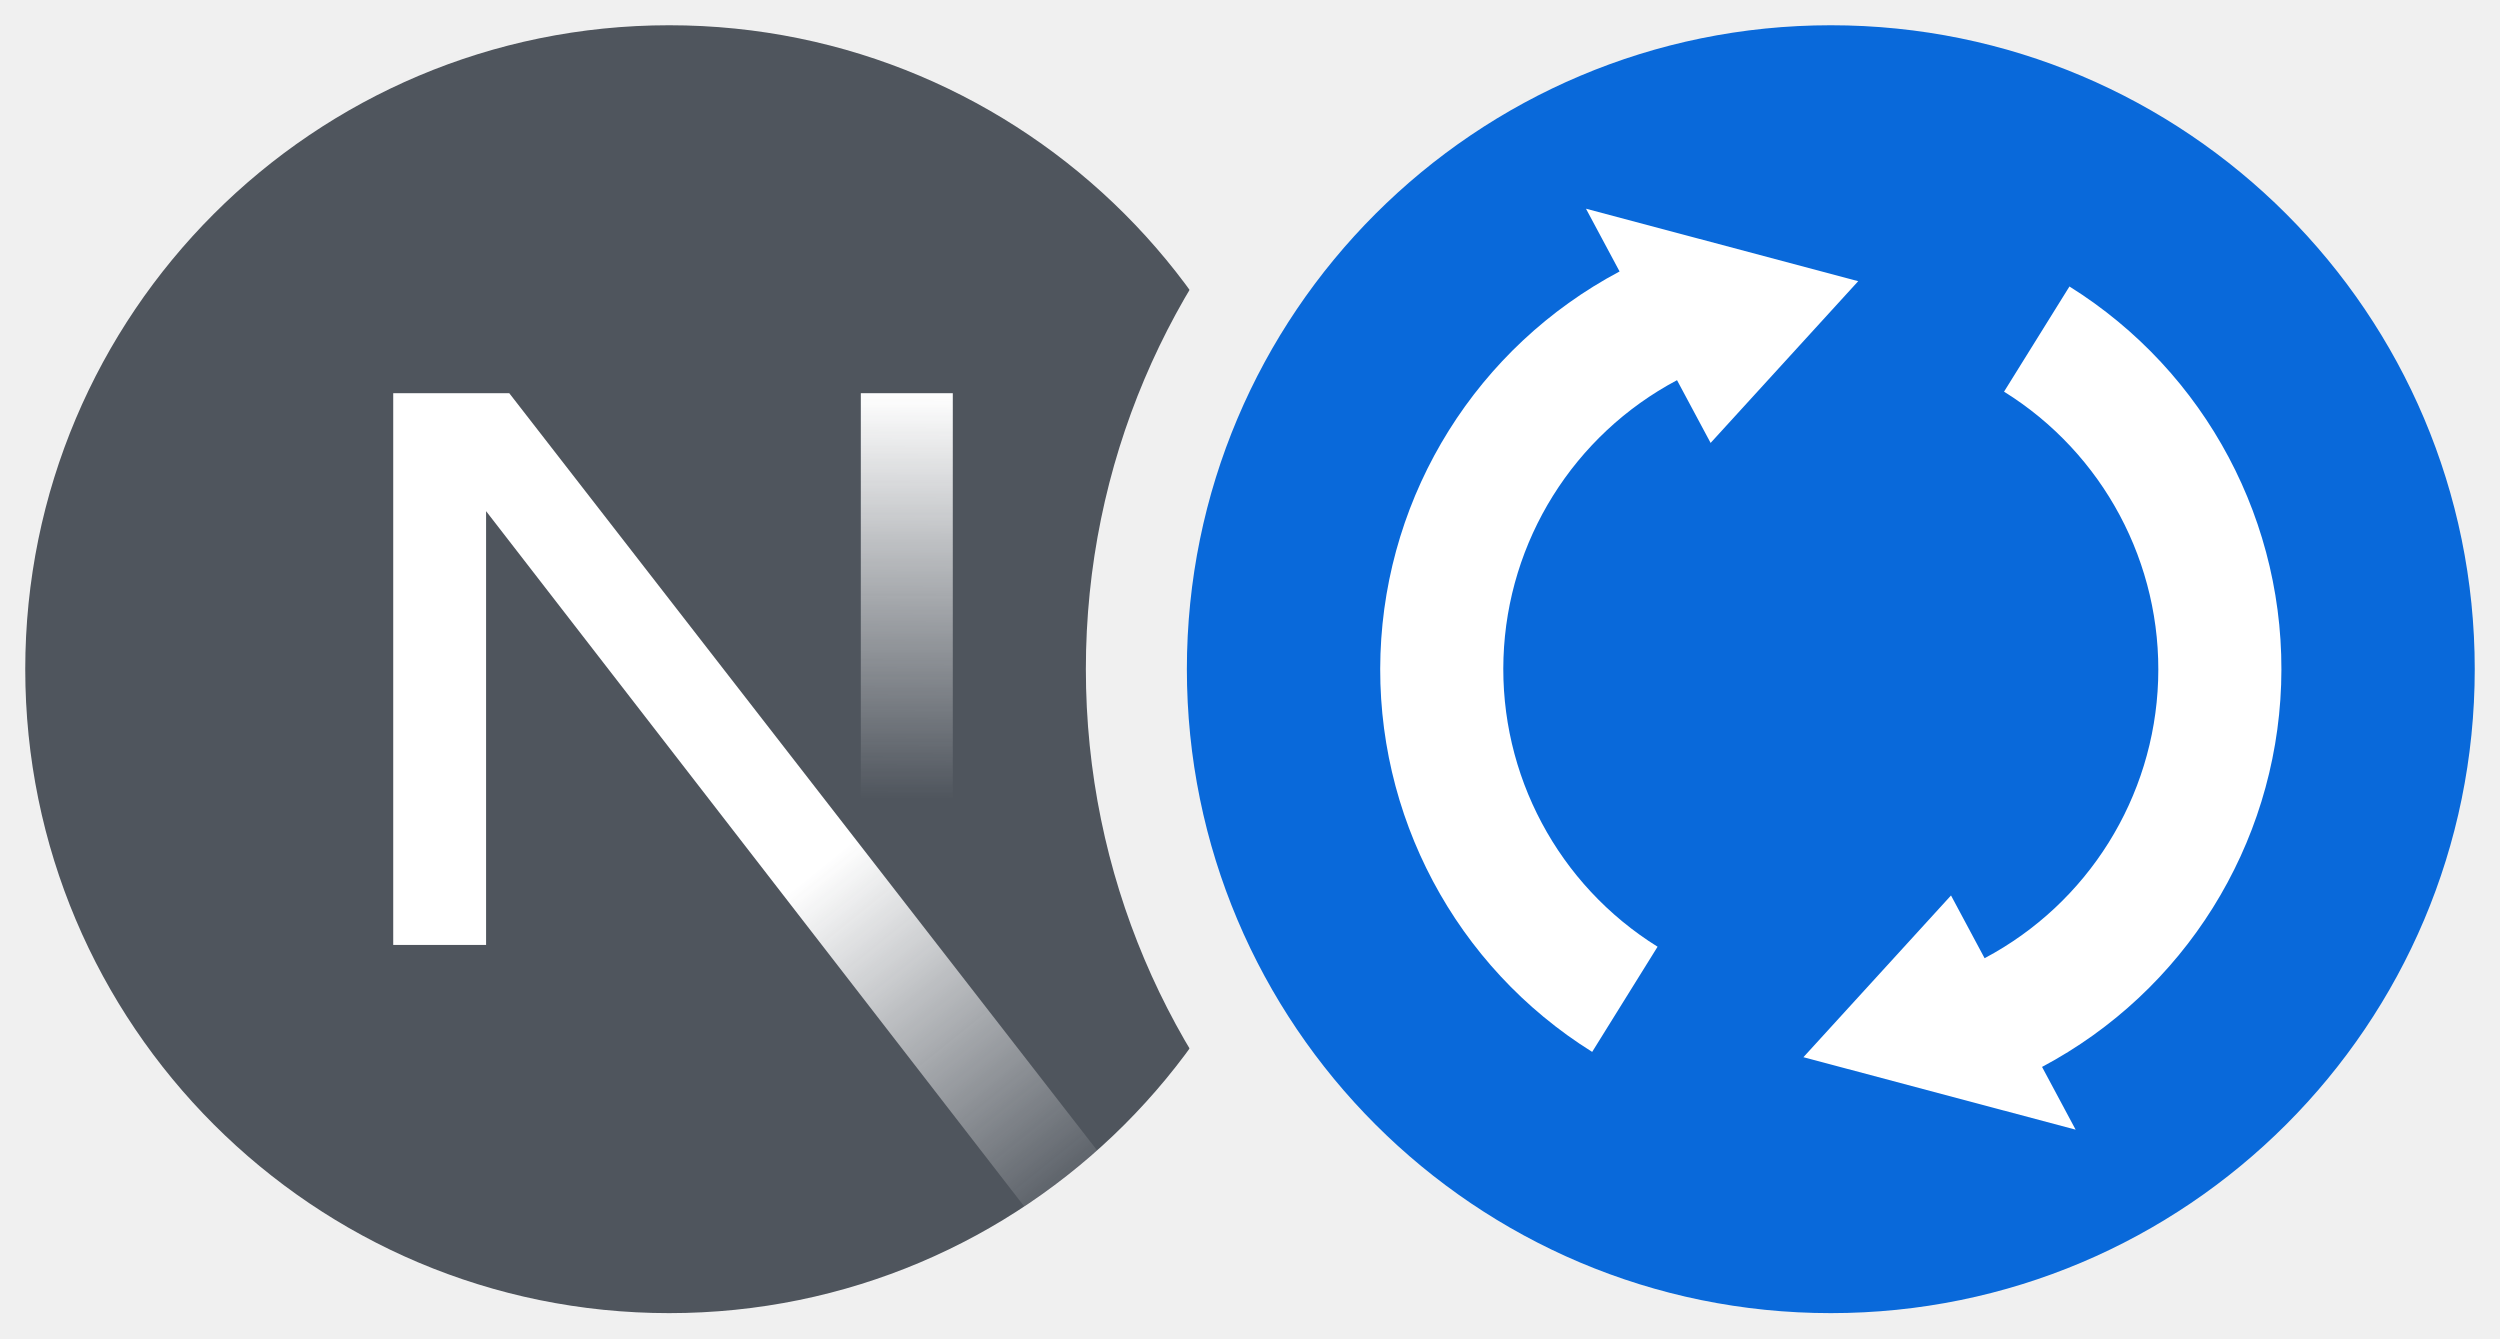
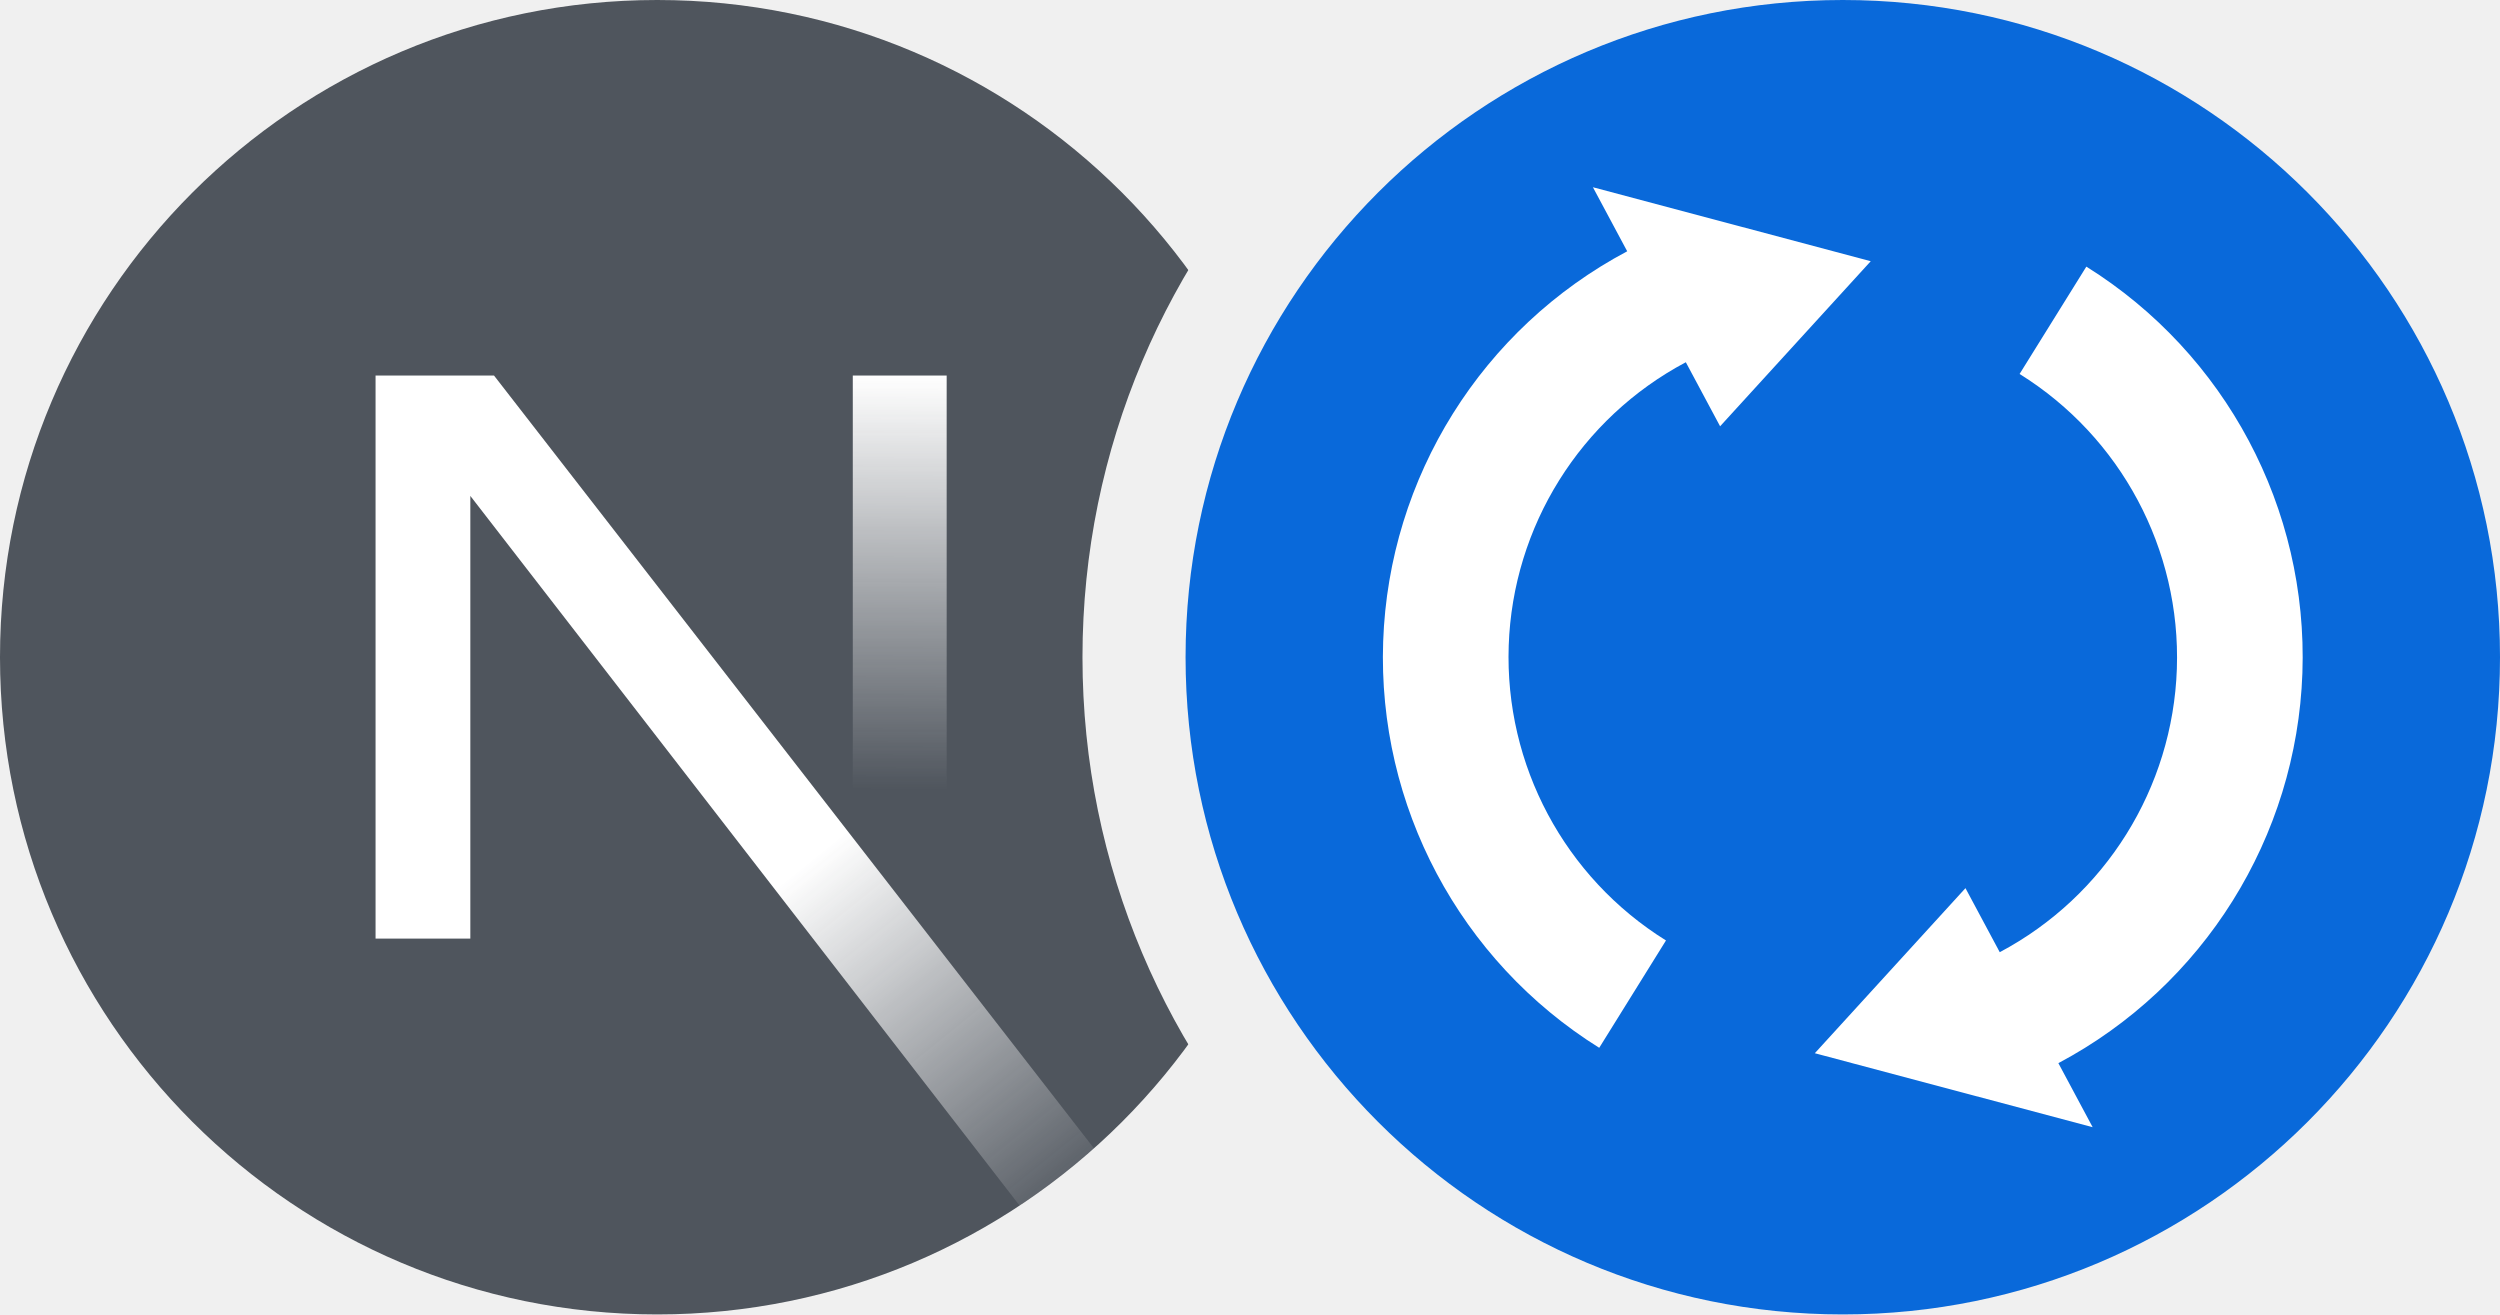
- <svg xmlns="http://www.w3.org/2000/svg" viewBox="-2 -2 198 106" width="198" height="106">
+ <svg xmlns="http://www.w3.org/2000/svg" viewBox="0 0 194 102" width="194" height="102">
  <defs>
    <clipPath id="ngd-l-d">
      <circle cx="90" cy="90" r="84" />
    </clipPath>
    <linearGradient id="ngd-l-a" gradientUnits="userSpaceOnUse" x1="109" y1="116.5" x2="144.5" y2="160.5">
      <stop stop-color="#fff" />
      <stop offset="1" stop-color="#fff" stop-opacity="0" />
    </linearGradient>
    <linearGradient id="ngd-l-b" gradientUnits="userSpaceOnUse" x1="121" y1="54" x2="120.8" y2="106.9">
      <stop stop-color="#fff" />
      <stop offset="1" stop-color="#fff" stop-opacity="0" />
    </linearGradient>
    <mask id="ngd-i" maskUnits="userSpaceOnUse" x="-2" y="-2" width="198" height="106">
      <rect x="-2" y="-2" width="198" height="106" fill="#fff" />
      <circle cx="143" cy="51" r="59" />
    </mask>
  </defs>
  <g mask="url(#ngd-i)">
    <g transform="translate(0 0)">
      <circle cx="51" cy="51" r="51" fill="#3D444D" fill-opacity="0.9" />
      <g transform="translate(-3.64 -3.64) scale(.6071)">
        <g clip-path="url(#ngd-l-d)">
          <path d="M149.508 157.52 69.142 54H54v71.97h12.114V69.384L140 164.845a90 90 0 0 0 9.508-7.325Z" fill="url(#ngd-l-a)" />
          <rect x="115" y="54" width="12" height="72" fill="url(#ngd-l-b)" />
        </g>
      </g>
    </g>
  </g>
  <g transform="translate(92 0)">
    <circle cx="51" cy="51" r="51" fill="#0969DA" />
    <g transform="translate(51 51) scale(0.7) translate(-51 -51)">
      <g fill="#fff" transform="translate(-137 -137)">
        <path d="M161.0 231.3A51.0 51.0 0 0 1 164.1 143.0L160.3 135.9L191.1 144.1L174.4 162.4L170.6 155.3A37.0 37.0 0 0 0 168.4 219.4Z" />
        <path d="M215.0 144.7A51.0 51.0 0 0 1 211.9 233.0L215.7 240.1L184.9 231.9L201.6 213.6L205.4 220.7A37.0 37.0 0 0 0 207.6 156.6Z" />
      </g>
    </g>
  </g>
</svg>
